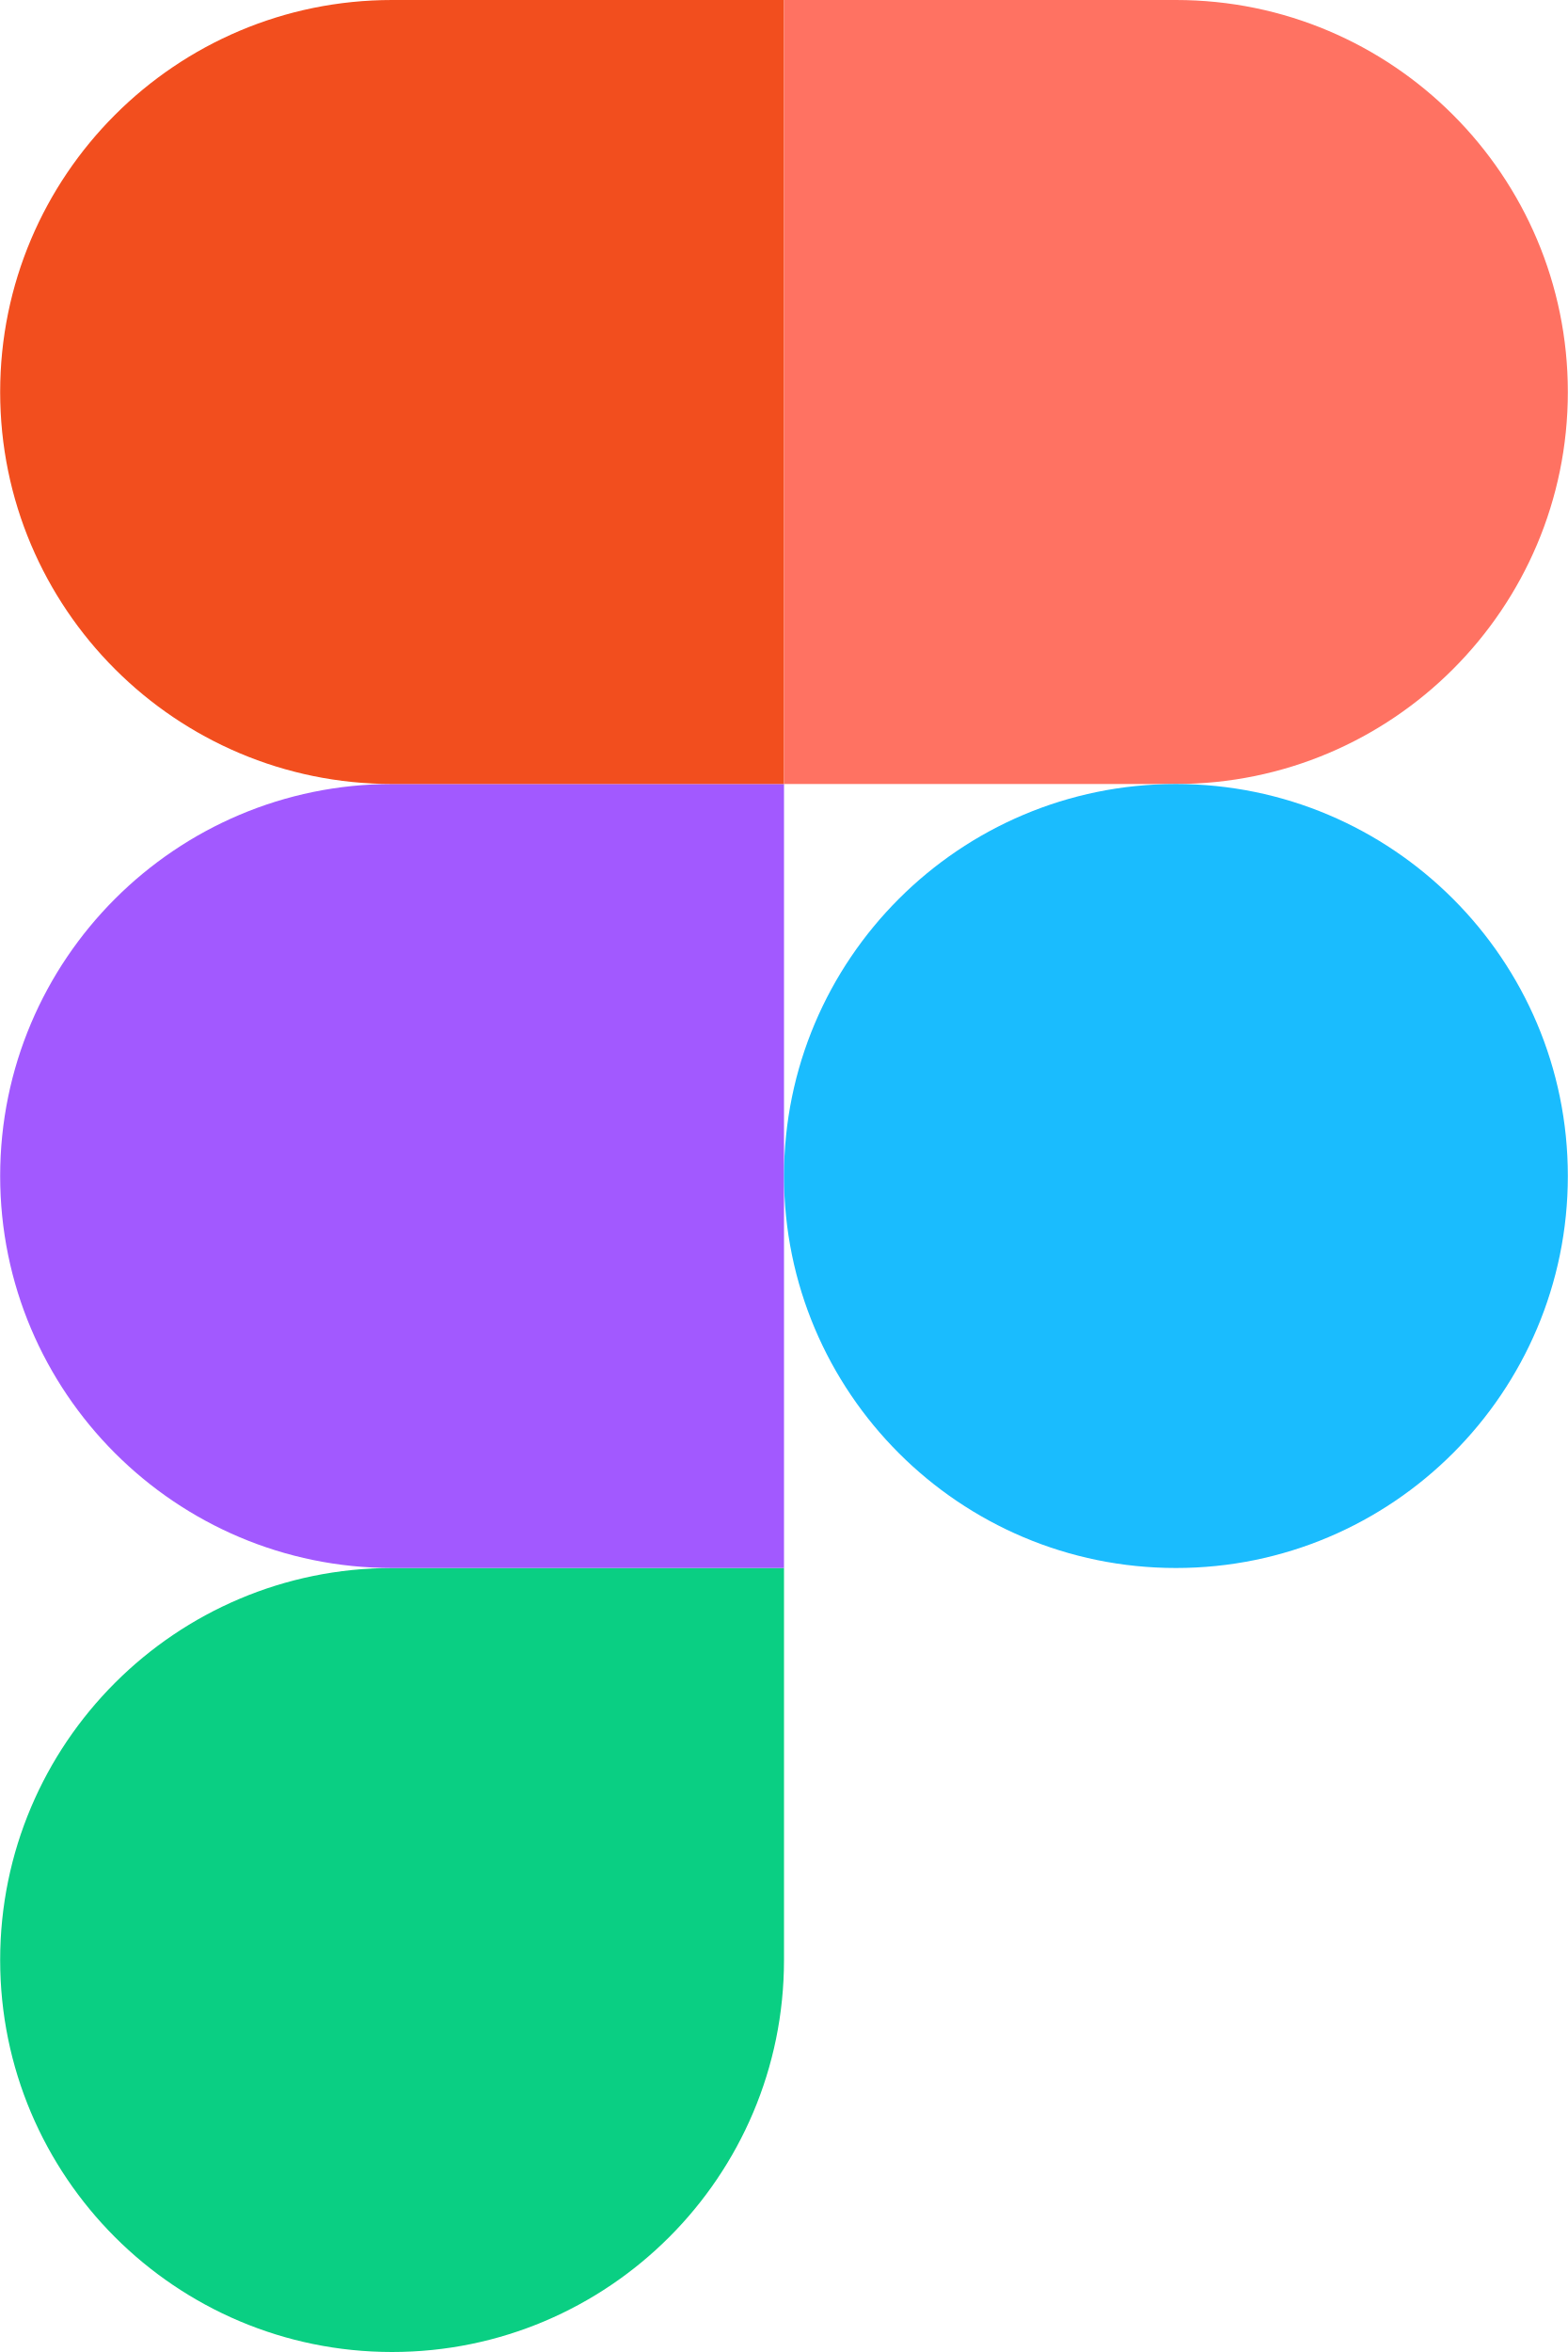
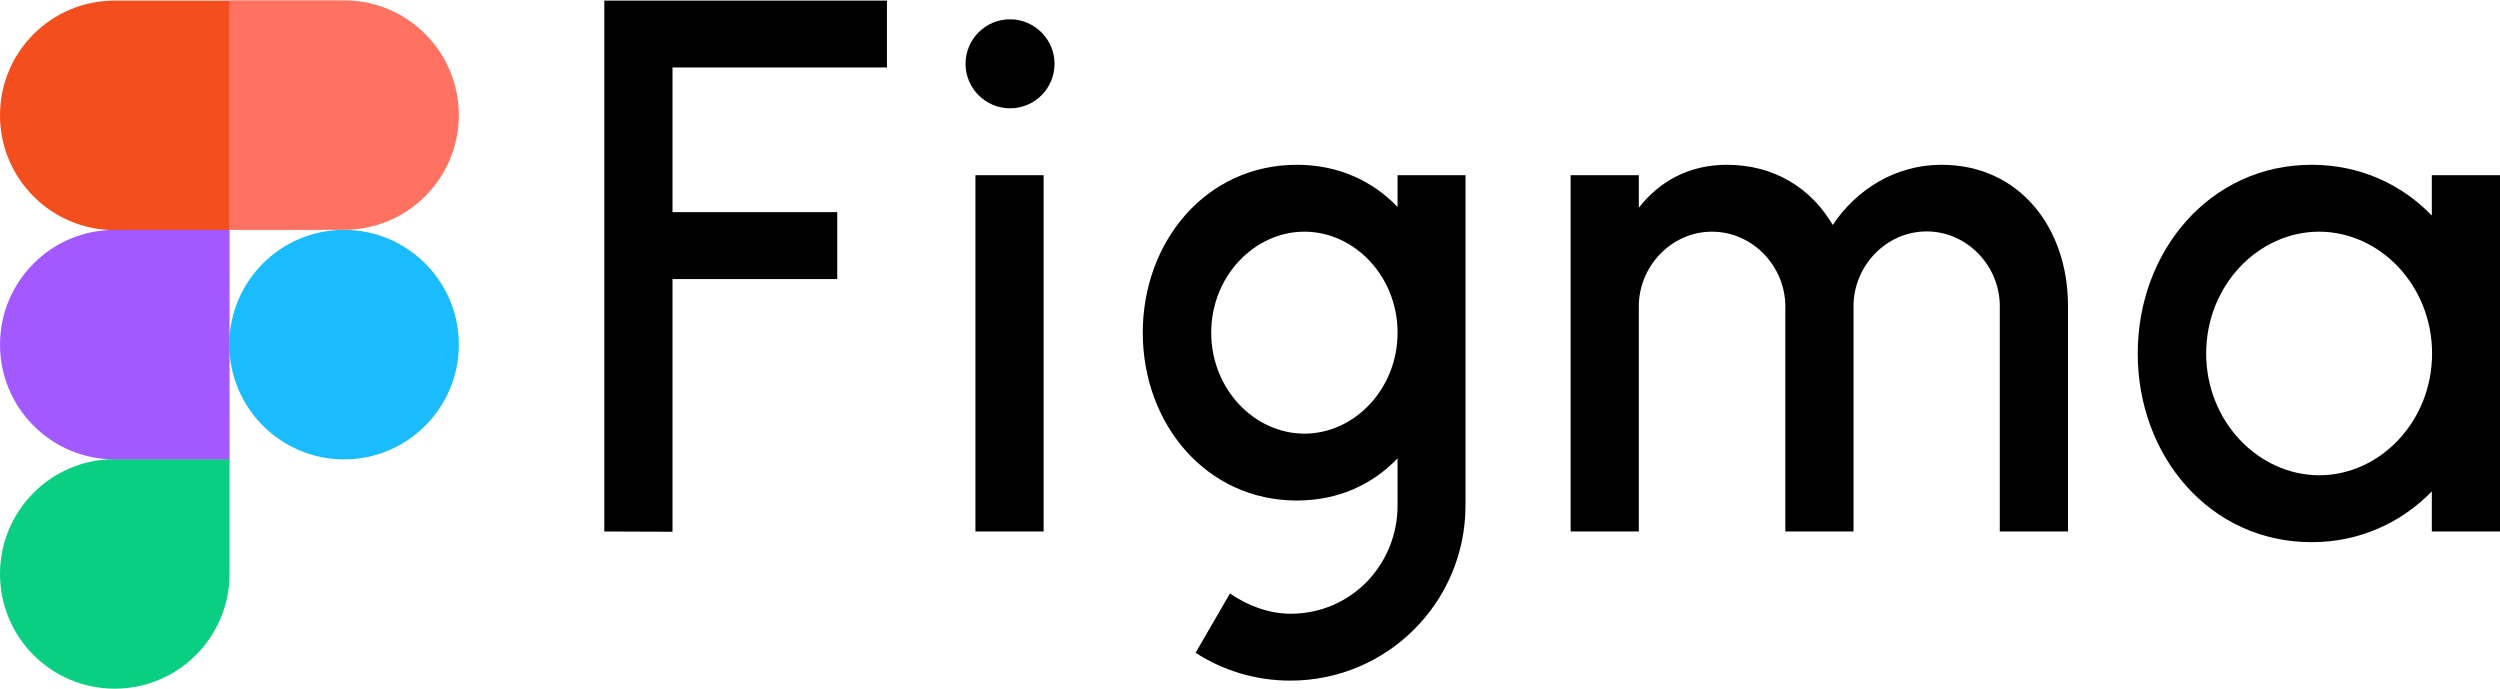
- <svg xmlns="http://www.w3.org/2000/svg" id="Layer_1" viewBox="0 0 200 300" width="1667" height="2500">
-   <style type="text/css">.st0{fill:#0acf83}.st1{fill:#a259ff}.st2{fill:#f24e1e}.st3{fill:#ff7262}.st4{fill:#1abcfe}</style>
-   <path id="path0_fill" class="st0" d="M50 300c27.6 0 50-22.4 50-50v-50H50c-27.6 0-50 22.4-50 50s22.4 50 50 50z" />
-   <path id="path1_fill" class="st1" d="M0 150c0-27.6 22.4-50 50-50h50v100H50c-27.6 0-50-22.4-50-50z" />
-   <path id="path1_fill_1_" class="st2" d="M0 50C0 22.4 22.4 0 50 0h50v100H50C22.4 100 0 77.6 0 50z" />
-   <path id="path2_fill" class="st3" d="M100 0h50c27.6 0 50 22.4 50 50s-22.4 50-50 50h-50V0z" />
-   <path id="path3_fill" class="st4" d="M200 150c0 27.6-22.4 50-50 50s-50-22.4-50-50 22.4-50 50-50 50 22.4 50 50z" />
+ <svg xmlns="http://www.w3.org/2000/svg" viewBox="0 -0.1 960.6 264.5" width="2500" height="689">
+   <path d="M232.2 0v204l26.2.1V107h63.3V81.3h-63.3V25.7h82.4V0zM388.1 41.4c9.5 0 17.1-7.7 17.1-17.1s-7.7-17.1-17.1-17.1c-9.5 0-17.1 7.7-17.1 17.1s7.7 17.1 17.1 17.1zM374.8 67.1V204H401V67.1z" />
+   <path clip-rule="evenodd" d="M498.3 63.1c-34.9 0-59.2 29.5-59.2 64.5s24.3 64.5 59.2 64.5c16 0 29.1-6.2 38.7-16.2V194c0 22.7-17.8 41.6-41.1 41.6-8.4 0-16.7-3.2-23.3-7.8l-13.2 22.8c10.5 6.8 23 10.7 36.4 10.7 37.2 0 67.3-30.1 67.3-67.3V67.1H537v12.2c-9.6-10-22.7-16.2-38.7-16.2zm-32.9 64.5c0-21.7 16.6-38.8 35.8-38.8s35.8 17.1 35.8 38.8-16.6 38.8-35.8 38.8-35.8-17.1-35.8-38.8z" fill-rule="evenodd" />
+   <path d="M657.8 88.8c-15.5 0-28.1 13.2-28.1 28.7V204h-26.2V67.1h26.2v12.5c7.7-9.9 19-16.5 33.8-16.5 18.4 0 32.5 9.1 40.7 23.1 9.1-13.5 23.9-23.1 41.8-23.1 29.9 0 48.5 24.1 48.6 53.9v87h-26.2v-86.6c0-15.5-12.6-28.7-28.1-28.7s-28.1 13.2-28.1 28.7V204H686v-86.6c-.1-15.5-12.7-28.6-28.2-28.6z" />
+   <path clip-rule="evenodd" d="M934.4 82.6c-11.7-12.1-27.7-19.5-46.2-19.5-39 0-66.8 33.1-66.8 72.5s27.7 72.5 66.8 72.5c18.5 0 34.5-7.5 46.2-19.5V204h26.2V67.1h-26.2zm-86.7 53c0-26.1 20-46.8 43.4-46.8 23.3 0 43.4 20.6 43.4 46.8 0 26.1-20 46.8-43.4 46.8-23.4-.1-43.4-20.7-43.4-46.8z" fill-rule="evenodd" />
+   <path d="M0 0h176.3v264.4H0z" fill="none" />
+   <path d="M88.1 132.2c0-24.3 19.7-44.1 44.1-44.1 24.3 0 44.1 19.7 44.1 44.1 0 24.3-19.7 44.1-44.1 44.1-24.3 0-44.1-19.8-44.1-44.1z" fill="#1abcfe" />
+   <path d="M0 220.3c0-24.3 19.7-44.1 44.1-44.1h44.1v44.1c0 24.3-19.7 44.1-44.1 44.1-24.4 0-44.1-19.7-44.1-44.1z" fill="#0acf83" />
+   <path d="M88.1 0v88.1h44.1c24.3 0 44.1-19.7 44.1-44.1 0-24.3-19.7-44.1-44.1-44.1H88.1z" fill="#ff7262" />
+   <path d="M0 44.1c0 24.3 19.7 44.1 44.1 44.1h44.1V0H44.1C19.7 0 0 19.7 0 44.1z" fill="#f24e1e" />
+   <path d="M0 132.2c0 24.3 19.7 44.1 44.1 44.1h44.1V88.1H44.1C19.7 88.1 0 107.9 0 132.2z" fill="#a259ff" />
</svg>
